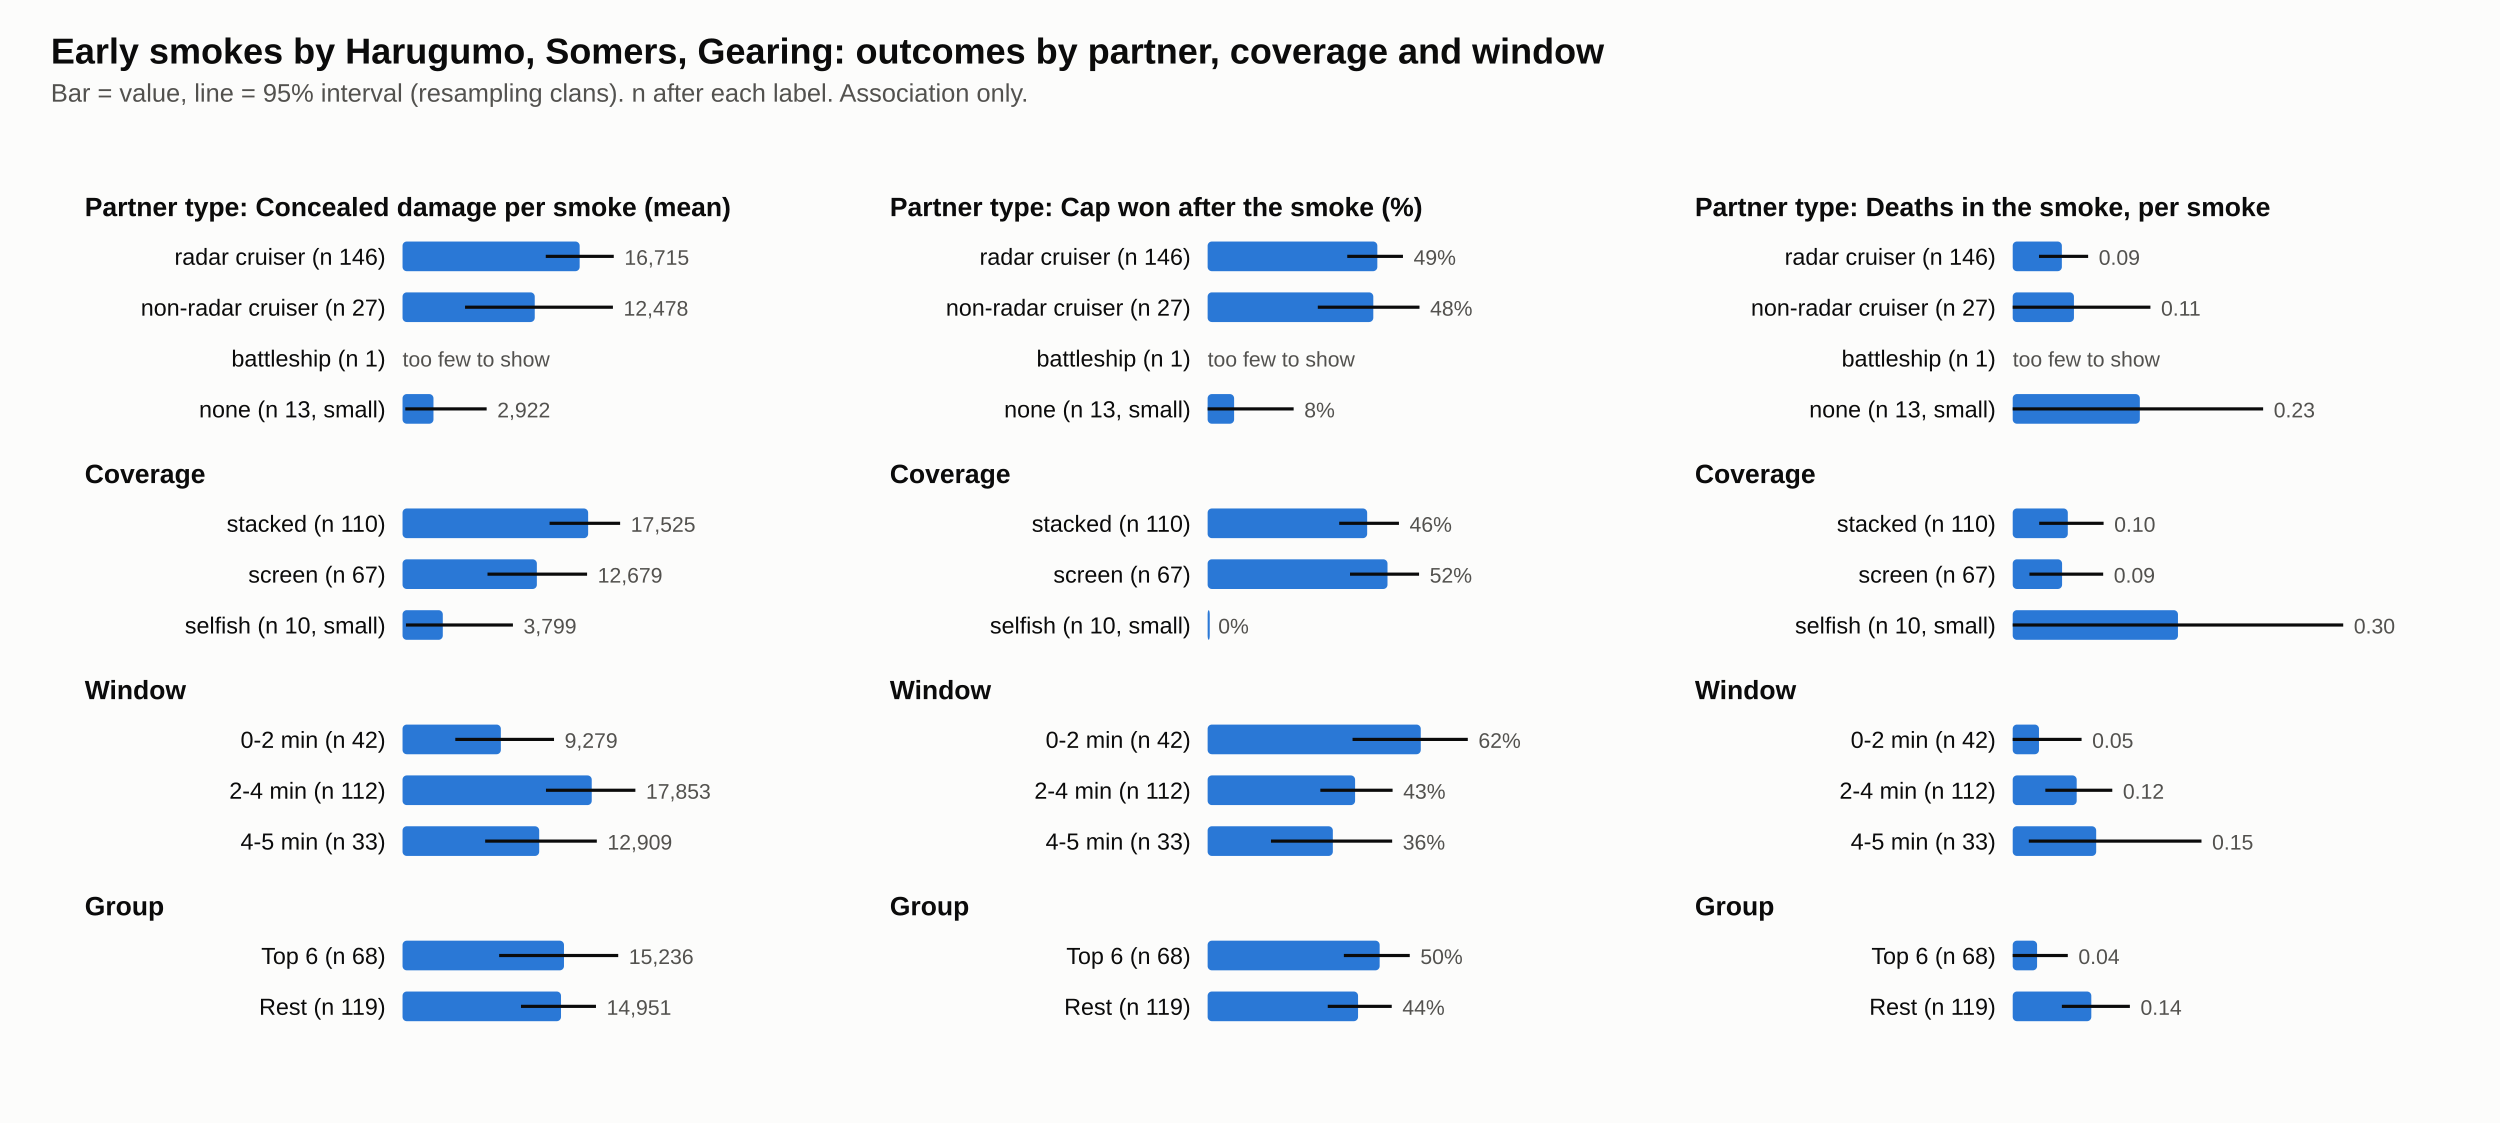
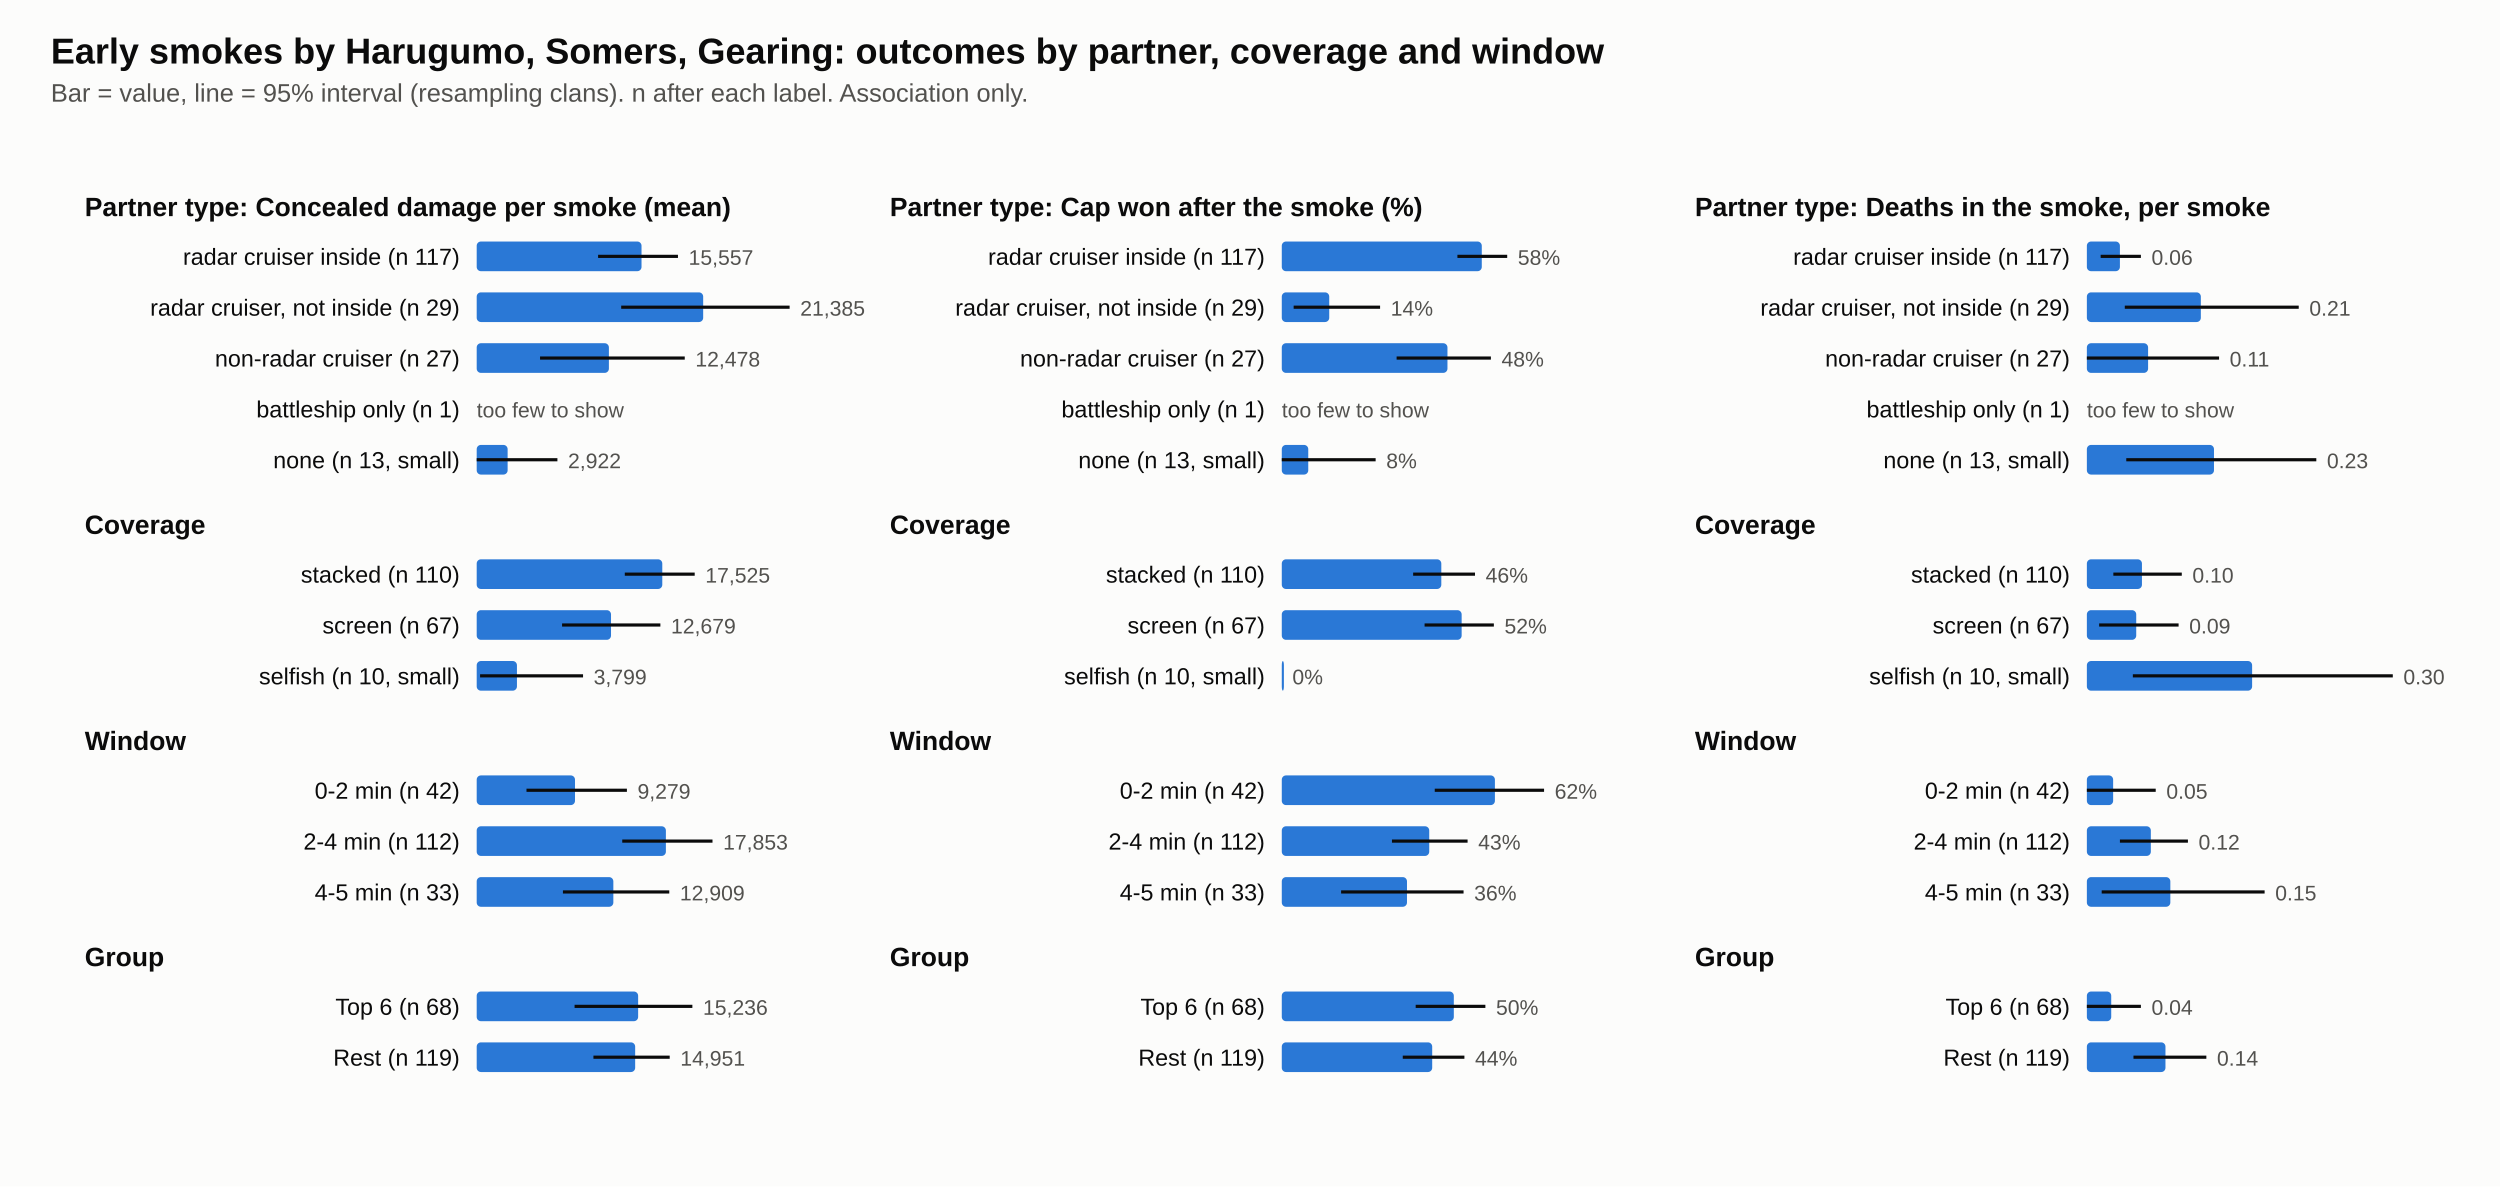
- <svg xmlns="http://www.w3.org/2000/svg" width="1180" height="530" viewBox="0 0 1180 530" font-family="Segoe UI, Arial, sans-serif">
-   <rect width="1180" height="530" fill="#fcfcfb" />
+ <svg xmlns="http://www.w3.org/2000/svg" width="1180" height="560" viewBox="0 0 1180 560" font-family="Segoe UI, Arial, sans-serif">
+   <rect width="1180" height="560" fill="#fcfcfb" />
  <text x="24.0" y="30.0" font-size="17" fill="#0b0b0b" text-anchor="start" font-weight="600">Early smokes by Harugumo, Somers, Gearing: outcomes by partner, coverage and window</text>
  <text x="24.0" y="48.0" font-size="12" fill="#52514e" text-anchor="start" font-weight="400">Bar = value, line = 95% interval (resampling clans). n after each label. Association only.</text>
  <text x="40.0" y="102.0" font-size="12.5" fill="#0b0b0b" text-anchor="start" font-weight="600">Partner type: Concealed damage per smoke (mean)</text>
-   <text x="182.0" y="125.0" font-size="11" fill="#0b0b0b" text-anchor="end" font-weight="400">radar cruiser (n 146)</text>
-   <rect x="190" y="114" width="83.6" height="14" rx="2" fill="#2a78d6" />
-   <line x1="257.6" y1="121" x2="289.7" y2="121" stroke="#0b0b0b" stroke-width="1.5" />
-   <text x="294.7" y="125.0" font-size="10" fill="#52514e" text-anchor="start" font-weight="400">16,715</text>
-   <text x="182.0" y="149.0" font-size="11" fill="#0b0b0b" text-anchor="end" font-weight="400">non-radar cruiser (n 27)</text>
-   <rect x="190" y="138" width="62.4" height="14" rx="2" fill="#2a78d6" />
-   <line x1="219.5" y1="145" x2="289.3" y2="145" stroke="#0b0b0b" stroke-width="1.5" />
-   <text x="294.3" y="149.0" font-size="10" fill="#52514e" text-anchor="start" font-weight="400">12,478</text>
-   <text x="182.0" y="173.0" font-size="11" fill="#0b0b0b" text-anchor="end" font-weight="400">battleship (n 1)</text>
-   <text x="190.0" y="173.0" font-size="10" fill="#52514e" text-anchor="start" font-weight="400">too few to show</text>
-   <text x="182.0" y="197.0" font-size="11" fill="#0b0b0b" text-anchor="end" font-weight="400">none (n 13, small)</text>
-   <rect x="190" y="186" width="14.6" height="14" rx="2" fill="#2a78d6" />
-   <line x1="191.3" y1="193" x2="229.7" y2="193" stroke="#0b0b0b" stroke-width="1.5" />
-   <text x="234.7" y="197.0" font-size="10" fill="#52514e" text-anchor="start" font-weight="400">2,922</text>
-   <text x="40.0" y="228.0" font-size="12.5" fill="#0b0b0b" text-anchor="start" font-weight="600">Coverage</text>
-   <text x="182.0" y="251.0" font-size="11" fill="#0b0b0b" text-anchor="end" font-weight="400">stacked (n 110)</text>
-   <rect x="190" y="240" width="87.6" height="14" rx="2" fill="#2a78d6" />
-   <line x1="259.4" y1="247" x2="292.7" y2="247" stroke="#0b0b0b" stroke-width="1.5" />
-   <text x="297.7" y="251.0" font-size="10" fill="#52514e" text-anchor="start" font-weight="400">17,525</text>
-   <text x="182.0" y="275.0" font-size="11" fill="#0b0b0b" text-anchor="end" font-weight="400">screen (n 67)</text>
-   <rect x="190" y="264" width="63.4" height="14" rx="2" fill="#2a78d6" />
-   <line x1="230.1" y1="271" x2="277.1" y2="271" stroke="#0b0b0b" stroke-width="1.5" />
-   <text x="282.1" y="275.0" font-size="10" fill="#52514e" text-anchor="start" font-weight="400">12,679</text>
-   <text x="182.0" y="299.0" font-size="11" fill="#0b0b0b" text-anchor="end" font-weight="400">selfish (n 10, small)</text>
-   <rect x="190" y="288" width="19.0" height="14" rx="2" fill="#2a78d6" />
-   <line x1="191.6" y1="295" x2="242.1" y2="295" stroke="#0b0b0b" stroke-width="1.5" />
-   <text x="247.1" y="299.0" font-size="10" fill="#52514e" text-anchor="start" font-weight="400">3,799</text>
-   <text x="40.0" y="330.0" font-size="12.5" fill="#0b0b0b" text-anchor="start" font-weight="600">Window</text>
-   <text x="182.0" y="353.0" font-size="11" fill="#0b0b0b" text-anchor="end" font-weight="400">0-2 min (n 42)</text>
-   <rect x="190" y="342" width="46.4" height="14" rx="2" fill="#2a78d6" />
-   <line x1="214.9" y1="349" x2="261.5" y2="349" stroke="#0b0b0b" stroke-width="1.5" />
-   <text x="266.5" y="353.0" font-size="10" fill="#52514e" text-anchor="start" font-weight="400">9,279</text>
-   <text x="182.0" y="377.0" font-size="11" fill="#0b0b0b" text-anchor="end" font-weight="400">2-4 min (n 112)</text>
-   <rect x="190" y="366" width="89.3" height="14" rx="2" fill="#2a78d6" />
-   <line x1="257.7" y1="373" x2="299.9" y2="373" stroke="#0b0b0b" stroke-width="1.5" />
-   <text x="304.9" y="377.0" font-size="10" fill="#52514e" text-anchor="start" font-weight="400">17,853</text>
-   <text x="182.0" y="401.0" font-size="11" fill="#0b0b0b" text-anchor="end" font-weight="400">4-5 min (n 33)</text>
-   <rect x="190" y="390" width="64.5" height="14" rx="2" fill="#2a78d6" />
-   <line x1="229.0" y1="397" x2="281.7" y2="397" stroke="#0b0b0b" stroke-width="1.5" />
-   <text x="286.7" y="401.0" font-size="10" fill="#52514e" text-anchor="start" font-weight="400">12,909</text>
-   <text x="40.0" y="432.0" font-size="12.5" fill="#0b0b0b" text-anchor="start" font-weight="600">Group</text>
-   <text x="182.0" y="455.0" font-size="11" fill="#0b0b0b" text-anchor="end" font-weight="400">Top 6 (n 68)</text>
-   <rect x="190" y="444" width="76.2" height="14" rx="2" fill="#2a78d6" />
-   <line x1="235.6" y1="451" x2="291.8" y2="451" stroke="#0b0b0b" stroke-width="1.5" />
-   <text x="296.8" y="455.0" font-size="10" fill="#52514e" text-anchor="start" font-weight="400">15,236</text>
-   <text x="182.0" y="479.0" font-size="11" fill="#0b0b0b" text-anchor="end" font-weight="400">Rest (n 119)</text>
-   <rect x="190" y="468" width="74.8" height="14" rx="2" fill="#2a78d6" />
-   <line x1="245.9" y1="475" x2="281.3" y2="475" stroke="#0b0b0b" stroke-width="1.5" />
-   <text x="286.3" y="479.0" font-size="10" fill="#52514e" text-anchor="start" font-weight="400">14,951</text>
+   <text x="217.0" y="125.0" font-size="11" fill="#0b0b0b" text-anchor="end" font-weight="400">radar cruiser inside (n 117)</text>
+   <rect x="225" y="114" width="77.8" height="14" rx="2" fill="#2a78d6" />
+   <line x1="282.3" y1="121" x2="320.0" y2="121" stroke="#0b0b0b" stroke-width="1.5" />
+   <text x="325.0" y="125.0" font-size="10" fill="#52514e" text-anchor="start" font-weight="400">15,557</text>
+   <text x="217.0" y="149.0" font-size="11" fill="#0b0b0b" text-anchor="end" font-weight="400">radar cruiser, not inside (n 29)</text>
+   <rect x="225" y="138" width="106.9" height="14" rx="2" fill="#2a78d6" />
+   <line x1="293.2" y1="145" x2="372.7" y2="145" stroke="#0b0b0b" stroke-width="1.5" />
+   <text x="377.7" y="149.0" font-size="10" fill="#52514e" text-anchor="start" font-weight="400">21,385</text>
+   <text x="217.0" y="173.0" font-size="11" fill="#0b0b0b" text-anchor="end" font-weight="400">non-radar cruiser (n 27)</text>
+   <rect x="225" y="162" width="62.4" height="14" rx="2" fill="#2a78d6" />
+   <line x1="254.9" y1="169" x2="323.2" y2="169" stroke="#0b0b0b" stroke-width="1.5" />
+   <text x="328.2" y="173.0" font-size="10" fill="#52514e" text-anchor="start" font-weight="400">12,478</text>
+   <text x="217.0" y="197.0" font-size="11" fill="#0b0b0b" text-anchor="end" font-weight="400">battleship only (n 1)</text>
+   <text x="225.0" y="197.0" font-size="10" fill="#52514e" text-anchor="start" font-weight="400">too few to show</text>
+   <text x="217.0" y="221.0" font-size="11" fill="#0b0b0b" text-anchor="end" font-weight="400">none (n 13, small)</text>
+   <rect x="225" y="210" width="14.6" height="14" rx="2" fill="#2a78d6" />
+   <line x1="225.0" y1="217" x2="263.1" y2="217" stroke="#0b0b0b" stroke-width="1.5" />
+   <text x="268.1" y="221.0" font-size="10" fill="#52514e" text-anchor="start" font-weight="400">2,922</text>
+   <text x="40.0" y="252.0" font-size="12.5" fill="#0b0b0b" text-anchor="start" font-weight="600">Coverage</text>
+   <text x="217.0" y="275.0" font-size="11" fill="#0b0b0b" text-anchor="end" font-weight="400">stacked (n 110)</text>
+   <rect x="225" y="264" width="87.6" height="14" rx="2" fill="#2a78d6" />
+   <line x1="294.9" y1="271" x2="327.9" y2="271" stroke="#0b0b0b" stroke-width="1.5" />
+   <text x="332.9" y="275.0" font-size="10" fill="#52514e" text-anchor="start" font-weight="400">17,525</text>
+   <text x="217.0" y="299.0" font-size="11" fill="#0b0b0b" text-anchor="end" font-weight="400">screen (n 67)</text>
+   <rect x="225" y="288" width="63.4" height="14" rx="2" fill="#2a78d6" />
+   <line x1="265.3" y1="295" x2="311.7" y2="295" stroke="#0b0b0b" stroke-width="1.5" />
+   <text x="316.7" y="299.0" font-size="10" fill="#52514e" text-anchor="start" font-weight="400">12,679</text>
+   <text x="217.0" y="323.0" font-size="11" fill="#0b0b0b" text-anchor="end" font-weight="400">selfish (n 10, small)</text>
+   <rect x="225" y="312" width="19.0" height="14" rx="2" fill="#2a78d6" />
+   <line x1="226.6" y1="319" x2="275.2" y2="319" stroke="#0b0b0b" stroke-width="1.5" />
+   <text x="280.2" y="323.0" font-size="10" fill="#52514e" text-anchor="start" font-weight="400">3,799</text>
+   <text x="40.0" y="354.0" font-size="12.5" fill="#0b0b0b" text-anchor="start" font-weight="600">Window</text>
+   <text x="217.0" y="377.0" font-size="11" fill="#0b0b0b" text-anchor="end" font-weight="400">0-2 min (n 42)</text>
+   <rect x="225" y="366" width="46.4" height="14" rx="2" fill="#2a78d6" />
+   <line x1="248.5" y1="373" x2="295.9" y2="373" stroke="#0b0b0b" stroke-width="1.5" />
+   <text x="300.9" y="377.0" font-size="10" fill="#52514e" text-anchor="start" font-weight="400">9,279</text>
+   <text x="217.0" y="401.0" font-size="11" fill="#0b0b0b" text-anchor="end" font-weight="400">2-4 min (n 112)</text>
+   <rect x="225" y="390" width="89.3" height="14" rx="2" fill="#2a78d6" />
+   <line x1="293.7" y1="397" x2="336.3" y2="397" stroke="#0b0b0b" stroke-width="1.5" />
+   <text x="341.3" y="401.0" font-size="10" fill="#52514e" text-anchor="start" font-weight="400">17,853</text>
+   <text x="217.0" y="425.0" font-size="11" fill="#0b0b0b" text-anchor="end" font-weight="400">4-5 min (n 33)</text>
+   <rect x="225" y="414" width="64.5" height="14" rx="2" fill="#2a78d6" />
+   <line x1="265.7" y1="421" x2="315.9" y2="421" stroke="#0b0b0b" stroke-width="1.5" />
+   <text x="320.9" y="425.0" font-size="10" fill="#52514e" text-anchor="start" font-weight="400">12,909</text>
+   <text x="40.0" y="456.0" font-size="12.5" fill="#0b0b0b" text-anchor="start" font-weight="600">Group</text>
+   <text x="217.0" y="479.0" font-size="11" fill="#0b0b0b" text-anchor="end" font-weight="400">Top 6 (n 68)</text>
+   <rect x="225" y="468" width="76.2" height="14" rx="2" fill="#2a78d6" />
+   <line x1="271.2" y1="475" x2="326.8" y2="475" stroke="#0b0b0b" stroke-width="1.5" />
+   <text x="331.8" y="479.0" font-size="10" fill="#52514e" text-anchor="start" font-weight="400">15,236</text>
+   <text x="217.0" y="503.0" font-size="11" fill="#0b0b0b" text-anchor="end" font-weight="400">Rest (n 119)</text>
+   <rect x="225" y="492" width="74.8" height="14" rx="2" fill="#2a78d6" />
+   <line x1="280.1" y1="499" x2="316.1" y2="499" stroke="#0b0b0b" stroke-width="1.5" />
+   <text x="321.1" y="503.0" font-size="10" fill="#52514e" text-anchor="start" font-weight="400">14,951</text>
  <text x="420.0" y="102.0" font-size="12.5" fill="#0b0b0b" text-anchor="start" font-weight="600">Partner type: Cap won after the smoke (%)</text>
-   <text x="562.0" y="125.0" font-size="11" fill="#0b0b0b" text-anchor="end" font-weight="400">radar cruiser (n 146)</text>
-   <rect x="570" y="114" width="80.1" height="14" rx="2" fill="#2a78d6" />
-   <line x1="635.9" y1="121" x2="662.2" y2="121" stroke="#0b0b0b" stroke-width="1.5" />
-   <text x="667.2" y="125.0" font-size="10" fill="#52514e" text-anchor="start" font-weight="400">49%</text>
-   <text x="562.0" y="149.0" font-size="11" fill="#0b0b0b" text-anchor="end" font-weight="400">non-radar cruiser (n 27)</text>
-   <rect x="570" y="138" width="78.2" height="14" rx="2" fill="#2a78d6" />
-   <line x1="622.0" y1="145" x2="670.0" y2="145" stroke="#0b0b0b" stroke-width="1.5" />
-   <text x="675.0" y="149.0" font-size="10" fill="#52514e" text-anchor="start" font-weight="400">48%</text>
-   <text x="562.0" y="173.0" font-size="11" fill="#0b0b0b" text-anchor="end" font-weight="400">battleship (n 1)</text>
-   <text x="570.0" y="173.0" font-size="10" fill="#52514e" text-anchor="start" font-weight="400">too few to show</text>
-   <text x="562.0" y="197.0" font-size="11" fill="#0b0b0b" text-anchor="end" font-weight="400">none (n 13, small)</text>
-   <rect x="570" y="186" width="12.5" height="14" rx="2" fill="#2a78d6" />
-   <line x1="570.0" y1="193" x2="610.6" y2="193" stroke="#0b0b0b" stroke-width="1.5" />
-   <text x="615.6" y="197.0" font-size="10" fill="#52514e" text-anchor="start" font-weight="400">8%</text>
-   <text x="420.0" y="228.0" font-size="12.5" fill="#0b0b0b" text-anchor="start" font-weight="600">Coverage</text>
-   <text x="562.0" y="251.0" font-size="11" fill="#0b0b0b" text-anchor="end" font-weight="400">stacked (n 110)</text>
-   <rect x="570" y="240" width="75.3" height="14" rx="2" fill="#2a78d6" />
-   <line x1="632.1" y1="247" x2="660.3" y2="247" stroke="#0b0b0b" stroke-width="1.5" />
-   <text x="665.3" y="251.0" font-size="10" fill="#52514e" text-anchor="start" font-weight="400">46%</text>
-   <text x="562.0" y="275.0" font-size="11" fill="#0b0b0b" text-anchor="end" font-weight="400">screen (n 67)</text>
-   <rect x="570" y="264" width="84.9" height="14" rx="2" fill="#2a78d6" />
-   <line x1="637.2" y1="271" x2="669.8" y2="271" stroke="#0b0b0b" stroke-width="1.5" />
-   <text x="674.8" y="275.0" font-size="10" fill="#52514e" text-anchor="start" font-weight="400">52%</text>
-   <text x="562.0" y="299.0" font-size="11" fill="#0b0b0b" text-anchor="end" font-weight="400">selfish (n 10, small)</text>
-   <rect x="570" y="288" width="1.0" height="14" rx="2" fill="#2a78d6" />
-   <line x1="570.0" y1="295" x2="570.0" y2="295" stroke="#0b0b0b" stroke-width="1.5" />
-   <text x="575.0" y="299.0" font-size="10" fill="#52514e" text-anchor="start" font-weight="400">0%</text>
-   <text x="420.0" y="330.0" font-size="12.5" fill="#0b0b0b" text-anchor="start" font-weight="600">Window</text>
-   <text x="562.0" y="353.0" font-size="11" fill="#0b0b0b" text-anchor="end" font-weight="400">0-2 min (n 42)</text>
-   <rect x="570" y="342" width="100.6" height="14" rx="2" fill="#2a78d6" />
-   <line x1="638.4" y1="349" x2="692.8" y2="349" stroke="#0b0b0b" stroke-width="1.5" />
-   <text x="697.8" y="353.0" font-size="10" fill="#52514e" text-anchor="start" font-weight="400">62%</text>
-   <text x="562.0" y="377.0" font-size="11" fill="#0b0b0b" text-anchor="end" font-weight="400">2-4 min (n 112)</text>
-   <rect x="570" y="366" width="69.6" height="14" rx="2" fill="#2a78d6" />
-   <line x1="623.2" y1="373" x2="657.3" y2="373" stroke="#0b0b0b" stroke-width="1.5" />
-   <text x="662.3" y="377.0" font-size="10" fill="#52514e" text-anchor="start" font-weight="400">43%</text>
-   <text x="562.0" y="401.0" font-size="11" fill="#0b0b0b" text-anchor="end" font-weight="400">4-5 min (n 33)</text>
-   <rect x="570" y="390" width="59.1" height="14" rx="2" fill="#2a78d6" />
-   <line x1="599.9" y1="397" x2="657.1" y2="397" stroke="#0b0b0b" stroke-width="1.5" />
-   <text x="662.1" y="401.0" font-size="10" fill="#52514e" text-anchor="start" font-weight="400">36%</text>
-   <text x="420.0" y="432.0" font-size="12.5" fill="#0b0b0b" text-anchor="start" font-weight="600">Group</text>
-   <text x="562.0" y="455.0" font-size="11" fill="#0b0b0b" text-anchor="end" font-weight="400">Top 6 (n 68)</text>
-   <rect x="570" y="444" width="81.2" height="14" rx="2" fill="#2a78d6" />
-   <line x1="634.3" y1="451" x2="665.4" y2="451" stroke="#0b0b0b" stroke-width="1.5" />
-   <text x="670.4" y="455.0" font-size="10" fill="#52514e" text-anchor="start" font-weight="400">50%</text>
-   <text x="562.0" y="479.0" font-size="11" fill="#0b0b0b" text-anchor="end" font-weight="400">Rest (n 119)</text>
-   <rect x="570" y="468" width="71.0" height="14" rx="2" fill="#2a78d6" />
-   <line x1="626.7" y1="475" x2="656.9" y2="475" stroke="#0b0b0b" stroke-width="1.5" />
-   <text x="661.9" y="479.0" font-size="10" fill="#52514e" text-anchor="start" font-weight="400">44%</text>
+   <text x="597.0" y="125.0" font-size="11" fill="#0b0b0b" text-anchor="end" font-weight="400">radar cruiser inside (n 117)</text>
+   <rect x="605" y="114" width="94.4" height="14" rx="2" fill="#2a78d6" />
+   <line x1="687.9" y1="121" x2="711.4" y2="121" stroke="#0b0b0b" stroke-width="1.5" />
+   <text x="716.4" y="125.0" font-size="10" fill="#52514e" text-anchor="start" font-weight="400">58%</text>
+   <text x="597.0" y="149.0" font-size="11" fill="#0b0b0b" text-anchor="end" font-weight="400">radar cruiser, not inside (n 29)</text>
+   <rect x="605" y="138" width="22.4" height="14" rx="2" fill="#2a78d6" />
+   <line x1="610.6" y1="145" x2="651.4" y2="145" stroke="#0b0b0b" stroke-width="1.5" />
+   <text x="656.4" y="149.0" font-size="10" fill="#52514e" text-anchor="start" font-weight="400">14%</text>
+   <text x="597.0" y="173.0" font-size="11" fill="#0b0b0b" text-anchor="end" font-weight="400">non-radar cruiser (n 27)</text>
+   <rect x="605" y="162" width="78.2" height="14" rx="2" fill="#2a78d6" />
+   <line x1="659.2" y1="169" x2="703.7" y2="169" stroke="#0b0b0b" stroke-width="1.5" />
+   <text x="708.7" y="173.0" font-size="10" fill="#52514e" text-anchor="start" font-weight="400">48%</text>
+   <text x="597.0" y="197.0" font-size="11" fill="#0b0b0b" text-anchor="end" font-weight="400">battleship only (n 1)</text>
+   <text x="605.0" y="197.0" font-size="10" fill="#52514e" text-anchor="start" font-weight="400">too few to show</text>
+   <text x="597.0" y="221.0" font-size="11" fill="#0b0b0b" text-anchor="end" font-weight="400">none (n 13, small)</text>
+   <rect x="605" y="210" width="12.5" height="14" rx="2" fill="#2a78d6" />
+   <line x1="605.0" y1="217" x2="649.3" y2="217" stroke="#0b0b0b" stroke-width="1.5" />
+   <text x="654.3" y="221.0" font-size="10" fill="#52514e" text-anchor="start" font-weight="400">8%</text>
+   <text x="420.0" y="252.0" font-size="12.5" fill="#0b0b0b" text-anchor="start" font-weight="600">Coverage</text>
+   <text x="597.0" y="275.0" font-size="11" fill="#0b0b0b" text-anchor="end" font-weight="400">stacked (n 110)</text>
+   <rect x="605" y="264" width="75.3" height="14" rx="2" fill="#2a78d6" />
+   <line x1="667.0" y1="271" x2="696.2" y2="271" stroke="#0b0b0b" stroke-width="1.5" />
+   <text x="701.2" y="275.0" font-size="10" fill="#52514e" text-anchor="start" font-weight="400">46%</text>
+   <text x="597.0" y="299.0" font-size="11" fill="#0b0b0b" text-anchor="end" font-weight="400">screen (n 67)</text>
+   <rect x="605" y="288" width="84.9" height="14" rx="2" fill="#2a78d6" />
+   <line x1="672.4" y1="295" x2="705.1" y2="295" stroke="#0b0b0b" stroke-width="1.5" />
+   <text x="710.1" y="299.0" font-size="10" fill="#52514e" text-anchor="start" font-weight="400">52%</text>
+   <text x="597.0" y="323.0" font-size="11" fill="#0b0b0b" text-anchor="end" font-weight="400">selfish (n 10, small)</text>
+   <rect x="605" y="312" width="1.0" height="14" rx="2" fill="#2a78d6" />
+   <line x1="605.0" y1="319" x2="605.0" y2="319" stroke="#0b0b0b" stroke-width="1.5" />
+   <text x="610.0" y="323.0" font-size="10" fill="#52514e" text-anchor="start" font-weight="400">0%</text>
+   <text x="420.0" y="354.0" font-size="12.5" fill="#0b0b0b" text-anchor="start" font-weight="600">Window</text>
+   <text x="597.0" y="377.0" font-size="11" fill="#0b0b0b" text-anchor="end" font-weight="400">0-2 min (n 42)</text>
+   <rect x="605" y="366" width="100.6" height="14" rx="2" fill="#2a78d6" />
+   <line x1="677.2" y1="373" x2="728.8" y2="373" stroke="#0b0b0b" stroke-width="1.5" />
+   <text x="733.8" y="377.0" font-size="10" fill="#52514e" text-anchor="start" font-weight="400">62%</text>
+   <text x="597.0" y="401.0" font-size="11" fill="#0b0b0b" text-anchor="end" font-weight="400">2-4 min (n 112)</text>
+   <rect x="605" y="390" width="69.6" height="14" rx="2" fill="#2a78d6" />
+   <line x1="657.0" y1="397" x2="692.7" y2="397" stroke="#0b0b0b" stroke-width="1.5" />
+   <text x="697.7" y="401.0" font-size="10" fill="#52514e" text-anchor="start" font-weight="400">43%</text>
+   <text x="597.0" y="425.0" font-size="11" fill="#0b0b0b" text-anchor="end" font-weight="400">4-5 min (n 33)</text>
+   <rect x="605" y="414" width="59.1" height="14" rx="2" fill="#2a78d6" />
+   <line x1="633.0" y1="421" x2="690.8" y2="421" stroke="#0b0b0b" stroke-width="1.5" />
+   <text x="695.8" y="425.0" font-size="10" fill="#52514e" text-anchor="start" font-weight="400">36%</text>
+   <text x="420.0" y="456.0" font-size="12.5" fill="#0b0b0b" text-anchor="start" font-weight="600">Group</text>
+   <text x="597.0" y="479.0" font-size="11" fill="#0b0b0b" text-anchor="end" font-weight="400">Top 6 (n 68)</text>
+   <rect x="605" y="468" width="81.2" height="14" rx="2" fill="#2a78d6" />
+   <line x1="668.2" y1="475" x2="701.1" y2="475" stroke="#0b0b0b" stroke-width="1.5" />
+   <text x="706.1" y="479.0" font-size="10" fill="#52514e" text-anchor="start" font-weight="400">50%</text>
+   <text x="597.0" y="503.0" font-size="11" fill="#0b0b0b" text-anchor="end" font-weight="400">Rest (n 119)</text>
+   <rect x="605" y="492" width="71.0" height="14" rx="2" fill="#2a78d6" />
+   <line x1="662.1" y1="499" x2="691.2" y2="499" stroke="#0b0b0b" stroke-width="1.5" />
+   <text x="696.2" y="503.0" font-size="10" fill="#52514e" text-anchor="start" font-weight="400">44%</text>
  <text x="800.0" y="102.0" font-size="12.5" fill="#0b0b0b" text-anchor="start" font-weight="600">Partner type: Deaths in the smoke, per smoke</text>
-   <text x="942.0" y="125.0" font-size="11" fill="#0b0b0b" text-anchor="end" font-weight="400">radar cruiser (n 146)</text>
-   <rect x="950" y="114" width="23.2" height="14" rx="2" fill="#2a78d6" />
-   <line x1="962.4" y1="121" x2="985.6" y2="121" stroke="#0b0b0b" stroke-width="1.5" />
-   <text x="990.6" y="125.0" font-size="10" fill="#52514e" text-anchor="start" font-weight="400">0.09</text>
-   <text x="942.0" y="149.0" font-size="11" fill="#0b0b0b" text-anchor="end" font-weight="400">non-radar cruiser (n 27)</text>
-   <rect x="950" y="138" width="28.9" height="14" rx="2" fill="#2a78d6" />
-   <line x1="950.0" y1="145" x2="1015.0" y2="145" stroke="#0b0b0b" stroke-width="1.5" />
-   <text x="1020.0" y="149.0" font-size="10" fill="#52514e" text-anchor="start" font-weight="400">0.11</text>
-   <text x="942.0" y="173.0" font-size="11" fill="#0b0b0b" text-anchor="end" font-weight="400">battleship (n 1)</text>
-   <text x="950.0" y="173.0" font-size="10" fill="#52514e" text-anchor="start" font-weight="400">too few to show</text>
-   <text x="942.0" y="197.0" font-size="11" fill="#0b0b0b" text-anchor="end" font-weight="400">none (n 13, small)</text>
-   <rect x="950" y="186" width="60.0" height="14" rx="2" fill="#2a78d6" />
-   <line x1="950.0" y1="193" x2="1068.2" y2="193" stroke="#0b0b0b" stroke-width="1.5" />
-   <text x="1073.2" y="197.0" font-size="10" fill="#52514e" text-anchor="start" font-weight="400">0.23</text>
-   <text x="800.0" y="228.0" font-size="12.5" fill="#0b0b0b" text-anchor="start" font-weight="600">Coverage</text>
-   <text x="942.0" y="251.0" font-size="11" fill="#0b0b0b" text-anchor="end" font-weight="400">stacked (n 110)</text>
-   <rect x="950" y="240" width="26.0" height="14" rx="2" fill="#2a78d6" />
-   <line x1="962.5" y1="247" x2="992.9" y2="247" stroke="#0b0b0b" stroke-width="1.5" />
-   <text x="997.9" y="251.0" font-size="10" fill="#52514e" text-anchor="start" font-weight="400">0.10</text>
-   <text x="942.0" y="275.0" font-size="11" fill="#0b0b0b" text-anchor="end" font-weight="400">screen (n 67)</text>
-   <rect x="950" y="264" width="23.3" height="14" rx="2" fill="#2a78d6" />
-   <line x1="957.9" y1="271" x2="992.7" y2="271" stroke="#0b0b0b" stroke-width="1.5" />
-   <text x="997.7" y="275.0" font-size="10" fill="#52514e" text-anchor="start" font-weight="400">0.09</text>
-   <text x="942.0" y="299.0" font-size="11" fill="#0b0b0b" text-anchor="end" font-weight="400">selfish (n 10, small)</text>
-   <rect x="950" y="288" width="78.0" height="14" rx="2" fill="#2a78d6" />
-   <line x1="950.0" y1="295" x2="1106.0" y2="295" stroke="#0b0b0b" stroke-width="1.5" />
-   <text x="1111.0" y="299.0" font-size="10" fill="#52514e" text-anchor="start" font-weight="400">0.30</text>
-   <text x="800.0" y="330.0" font-size="12.5" fill="#0b0b0b" text-anchor="start" font-weight="600">Window</text>
-   <text x="942.0" y="353.0" font-size="11" fill="#0b0b0b" text-anchor="end" font-weight="400">0-2 min (n 42)</text>
-   <rect x="950" y="342" width="12.4" height="14" rx="2" fill="#2a78d6" />
-   <line x1="950.0" y1="349" x2="982.5" y2="349" stroke="#0b0b0b" stroke-width="1.5" />
-   <text x="987.5" y="353.0" font-size="10" fill="#52514e" text-anchor="start" font-weight="400">0.05</text>
-   <text x="942.0" y="377.0" font-size="11" fill="#0b0b0b" text-anchor="end" font-weight="400">2-4 min (n 112)</text>
-   <rect x="950" y="366" width="30.2" height="14" rx="2" fill="#2a78d6" />
-   <line x1="965.4" y1="373" x2="997.0" y2="373" stroke="#0b0b0b" stroke-width="1.5" />
-   <text x="1002.0" y="377.0" font-size="10" fill="#52514e" text-anchor="start" font-weight="400">0.12</text>
-   <text x="942.0" y="401.0" font-size="11" fill="#0b0b0b" text-anchor="end" font-weight="400">4-5 min (n 33)</text>
-   <rect x="950" y="390" width="39.4" height="14" rx="2" fill="#2a78d6" />
-   <line x1="957.6" y1="397" x2="1039.1" y2="397" stroke="#0b0b0b" stroke-width="1.5" />
-   <text x="1044.1" y="401.0" font-size="10" fill="#52514e" text-anchor="start" font-weight="400">0.15</text>
-   <text x="800.0" y="432.0" font-size="12.5" fill="#0b0b0b" text-anchor="start" font-weight="600">Group</text>
-   <text x="942.0" y="455.0" font-size="11" fill="#0b0b0b" text-anchor="end" font-weight="400">Top 6 (n 68)</text>
-   <rect x="950" y="444" width="11.5" height="14" rx="2" fill="#2a78d6" />
-   <line x1="950.0" y1="451" x2="976.0" y2="451" stroke="#0b0b0b" stroke-width="1.5" />
-   <text x="981.0" y="455.0" font-size="10" fill="#52514e" text-anchor="start" font-weight="400">0.04</text>
-   <text x="942.0" y="479.0" font-size="11" fill="#0b0b0b" text-anchor="end" font-weight="400">Rest (n 119)</text>
-   <rect x="950" y="468" width="37.1" height="14" rx="2" fill="#2a78d6" />
-   <line x1="973.2" y1="475" x2="1005.3" y2="475" stroke="#0b0b0b" stroke-width="1.5" />
-   <text x="1010.3" y="479.0" font-size="10" fill="#52514e" text-anchor="start" font-weight="400">0.14</text>
+   <text x="977.0" y="125.0" font-size="11" fill="#0b0b0b" text-anchor="end" font-weight="400">radar cruiser inside (n 117)</text>
+   <rect x="985" y="114" width="15.6" height="14" rx="2" fill="#2a78d6" />
+   <line x1="991.5" y1="121" x2="1010.5" y2="121" stroke="#0b0b0b" stroke-width="1.5" />
+   <text x="1015.5" y="125.0" font-size="10" fill="#52514e" text-anchor="start" font-weight="400">0.06</text>
+   <text x="977.0" y="149.0" font-size="11" fill="#0b0b0b" text-anchor="end" font-weight="400">radar cruiser, not inside (n 29)</text>
+   <rect x="985" y="138" width="53.8" height="14" rx="2" fill="#2a78d6" />
+   <line x1="1002.9" y1="145" x2="1085.0" y2="145" stroke="#0b0b0b" stroke-width="1.5" />
+   <text x="1090.0" y="149.0" font-size="10" fill="#52514e" text-anchor="start" font-weight="400">0.21</text>
+   <text x="977.0" y="173.0" font-size="11" fill="#0b0b0b" text-anchor="end" font-weight="400">non-radar cruiser (n 27)</text>
+   <rect x="985" y="162" width="28.9" height="14" rx="2" fill="#2a78d6" />
+   <line x1="985.0" y1="169" x2="1047.4" y2="169" stroke="#0b0b0b" stroke-width="1.5" />
+   <text x="1052.4" y="173.0" font-size="10" fill="#52514e" text-anchor="start" font-weight="400">0.11</text>
+   <text x="977.0" y="197.0" font-size="11" fill="#0b0b0b" text-anchor="end" font-weight="400">battleship only (n 1)</text>
+   <text x="985.0" y="197.0" font-size="10" fill="#52514e" text-anchor="start" font-weight="400">too few to show</text>
+   <text x="977.0" y="221.0" font-size="11" fill="#0b0b0b" text-anchor="end" font-weight="400">none (n 13, small)</text>
+   <rect x="985" y="210" width="60.0" height="14" rx="2" fill="#2a78d6" />
+   <line x1="1003.6" y1="217" x2="1093.3" y2="217" stroke="#0b0b0b" stroke-width="1.5" />
+   <text x="1098.3" y="221.0" font-size="10" fill="#52514e" text-anchor="start" font-weight="400">0.23</text>
+   <text x="800.0" y="252.0" font-size="12.5" fill="#0b0b0b" text-anchor="start" font-weight="600">Coverage</text>
+   <text x="977.0" y="275.0" font-size="11" fill="#0b0b0b" text-anchor="end" font-weight="400">stacked (n 110)</text>
+   <rect x="985" y="264" width="26.0" height="14" rx="2" fill="#2a78d6" />
+   <line x1="997.5" y1="271" x2="1029.8" y2="271" stroke="#0b0b0b" stroke-width="1.5" />
+   <text x="1034.8" y="275.0" font-size="10" fill="#52514e" text-anchor="start" font-weight="400">0.10</text>
+   <text x="977.0" y="299.0" font-size="11" fill="#0b0b0b" text-anchor="end" font-weight="400">screen (n 67)</text>
+   <rect x="985" y="288" width="23.3" height="14" rx="2" fill="#2a78d6" />
+   <line x1="990.8" y1="295" x2="1028.3" y2="295" stroke="#0b0b0b" stroke-width="1.5" />
+   <text x="1033.3" y="299.0" font-size="10" fill="#52514e" text-anchor="start" font-weight="400">0.09</text>
+   <text x="977.0" y="323.0" font-size="11" fill="#0b0b0b" text-anchor="end" font-weight="400">selfish (n 10, small)</text>
+   <rect x="985" y="312" width="78.0" height="14" rx="2" fill="#2a78d6" />
+   <line x1="1006.7" y1="319" x2="1129.4" y2="319" stroke="#0b0b0b" stroke-width="1.5" />
+   <text x="1134.4" y="323.0" font-size="10" fill="#52514e" text-anchor="start" font-weight="400">0.30</text>
+   <text x="800.0" y="354.0" font-size="12.5" fill="#0b0b0b" text-anchor="start" font-weight="600">Window</text>
+   <text x="977.0" y="377.0" font-size="11" fill="#0b0b0b" text-anchor="end" font-weight="400">0-2 min (n 42)</text>
+   <rect x="985" y="366" width="12.4" height="14" rx="2" fill="#2a78d6" />
+   <line x1="985.0" y1="373" x2="1017.5" y2="373" stroke="#0b0b0b" stroke-width="1.5" />
+   <text x="1022.5" y="377.0" font-size="10" fill="#52514e" text-anchor="start" font-weight="400">0.05</text>
+   <text x="977.0" y="401.0" font-size="11" fill="#0b0b0b" text-anchor="end" font-weight="400">2-4 min (n 112)</text>
+   <rect x="985" y="390" width="30.2" height="14" rx="2" fill="#2a78d6" />
+   <line x1="1000.6" y1="397" x2="1032.7" y2="397" stroke="#0b0b0b" stroke-width="1.5" />
+   <text x="1037.7" y="401.0" font-size="10" fill="#52514e" text-anchor="start" font-weight="400">0.12</text>
+   <text x="977.0" y="425.0" font-size="11" fill="#0b0b0b" text-anchor="end" font-weight="400">4-5 min (n 33)</text>
+   <rect x="985" y="414" width="39.4" height="14" rx="2" fill="#2a78d6" />
+   <line x1="992.0" y1="421" x2="1068.9" y2="421" stroke="#0b0b0b" stroke-width="1.5" />
+   <text x="1073.9" y="425.0" font-size="10" fill="#52514e" text-anchor="start" font-weight="400">0.15</text>
+   <text x="800.0" y="456.0" font-size="12.5" fill="#0b0b0b" text-anchor="start" font-weight="600">Group</text>
+   <text x="977.0" y="479.0" font-size="11" fill="#0b0b0b" text-anchor="end" font-weight="400">Top 6 (n 68)</text>
+   <rect x="985" y="468" width="11.5" height="14" rx="2" fill="#2a78d6" />
+   <line x1="985.0" y1="475" x2="1010.5" y2="475" stroke="#0b0b0b" stroke-width="1.5" />
+   <text x="1015.5" y="479.0" font-size="10" fill="#52514e" text-anchor="start" font-weight="400">0.04</text>
+   <text x="977.0" y="503.0" font-size="11" fill="#0b0b0b" text-anchor="end" font-weight="400">Rest (n 119)</text>
+   <rect x="985" y="492" width="37.1" height="14" rx="2" fill="#2a78d6" />
+   <line x1="1007.0" y1="499" x2="1041.4" y2="499" stroke="#0b0b0b" stroke-width="1.5" />
+   <text x="1046.4" y="503.0" font-size="10" fill="#52514e" text-anchor="start" font-weight="400">0.14</text>
</svg>
